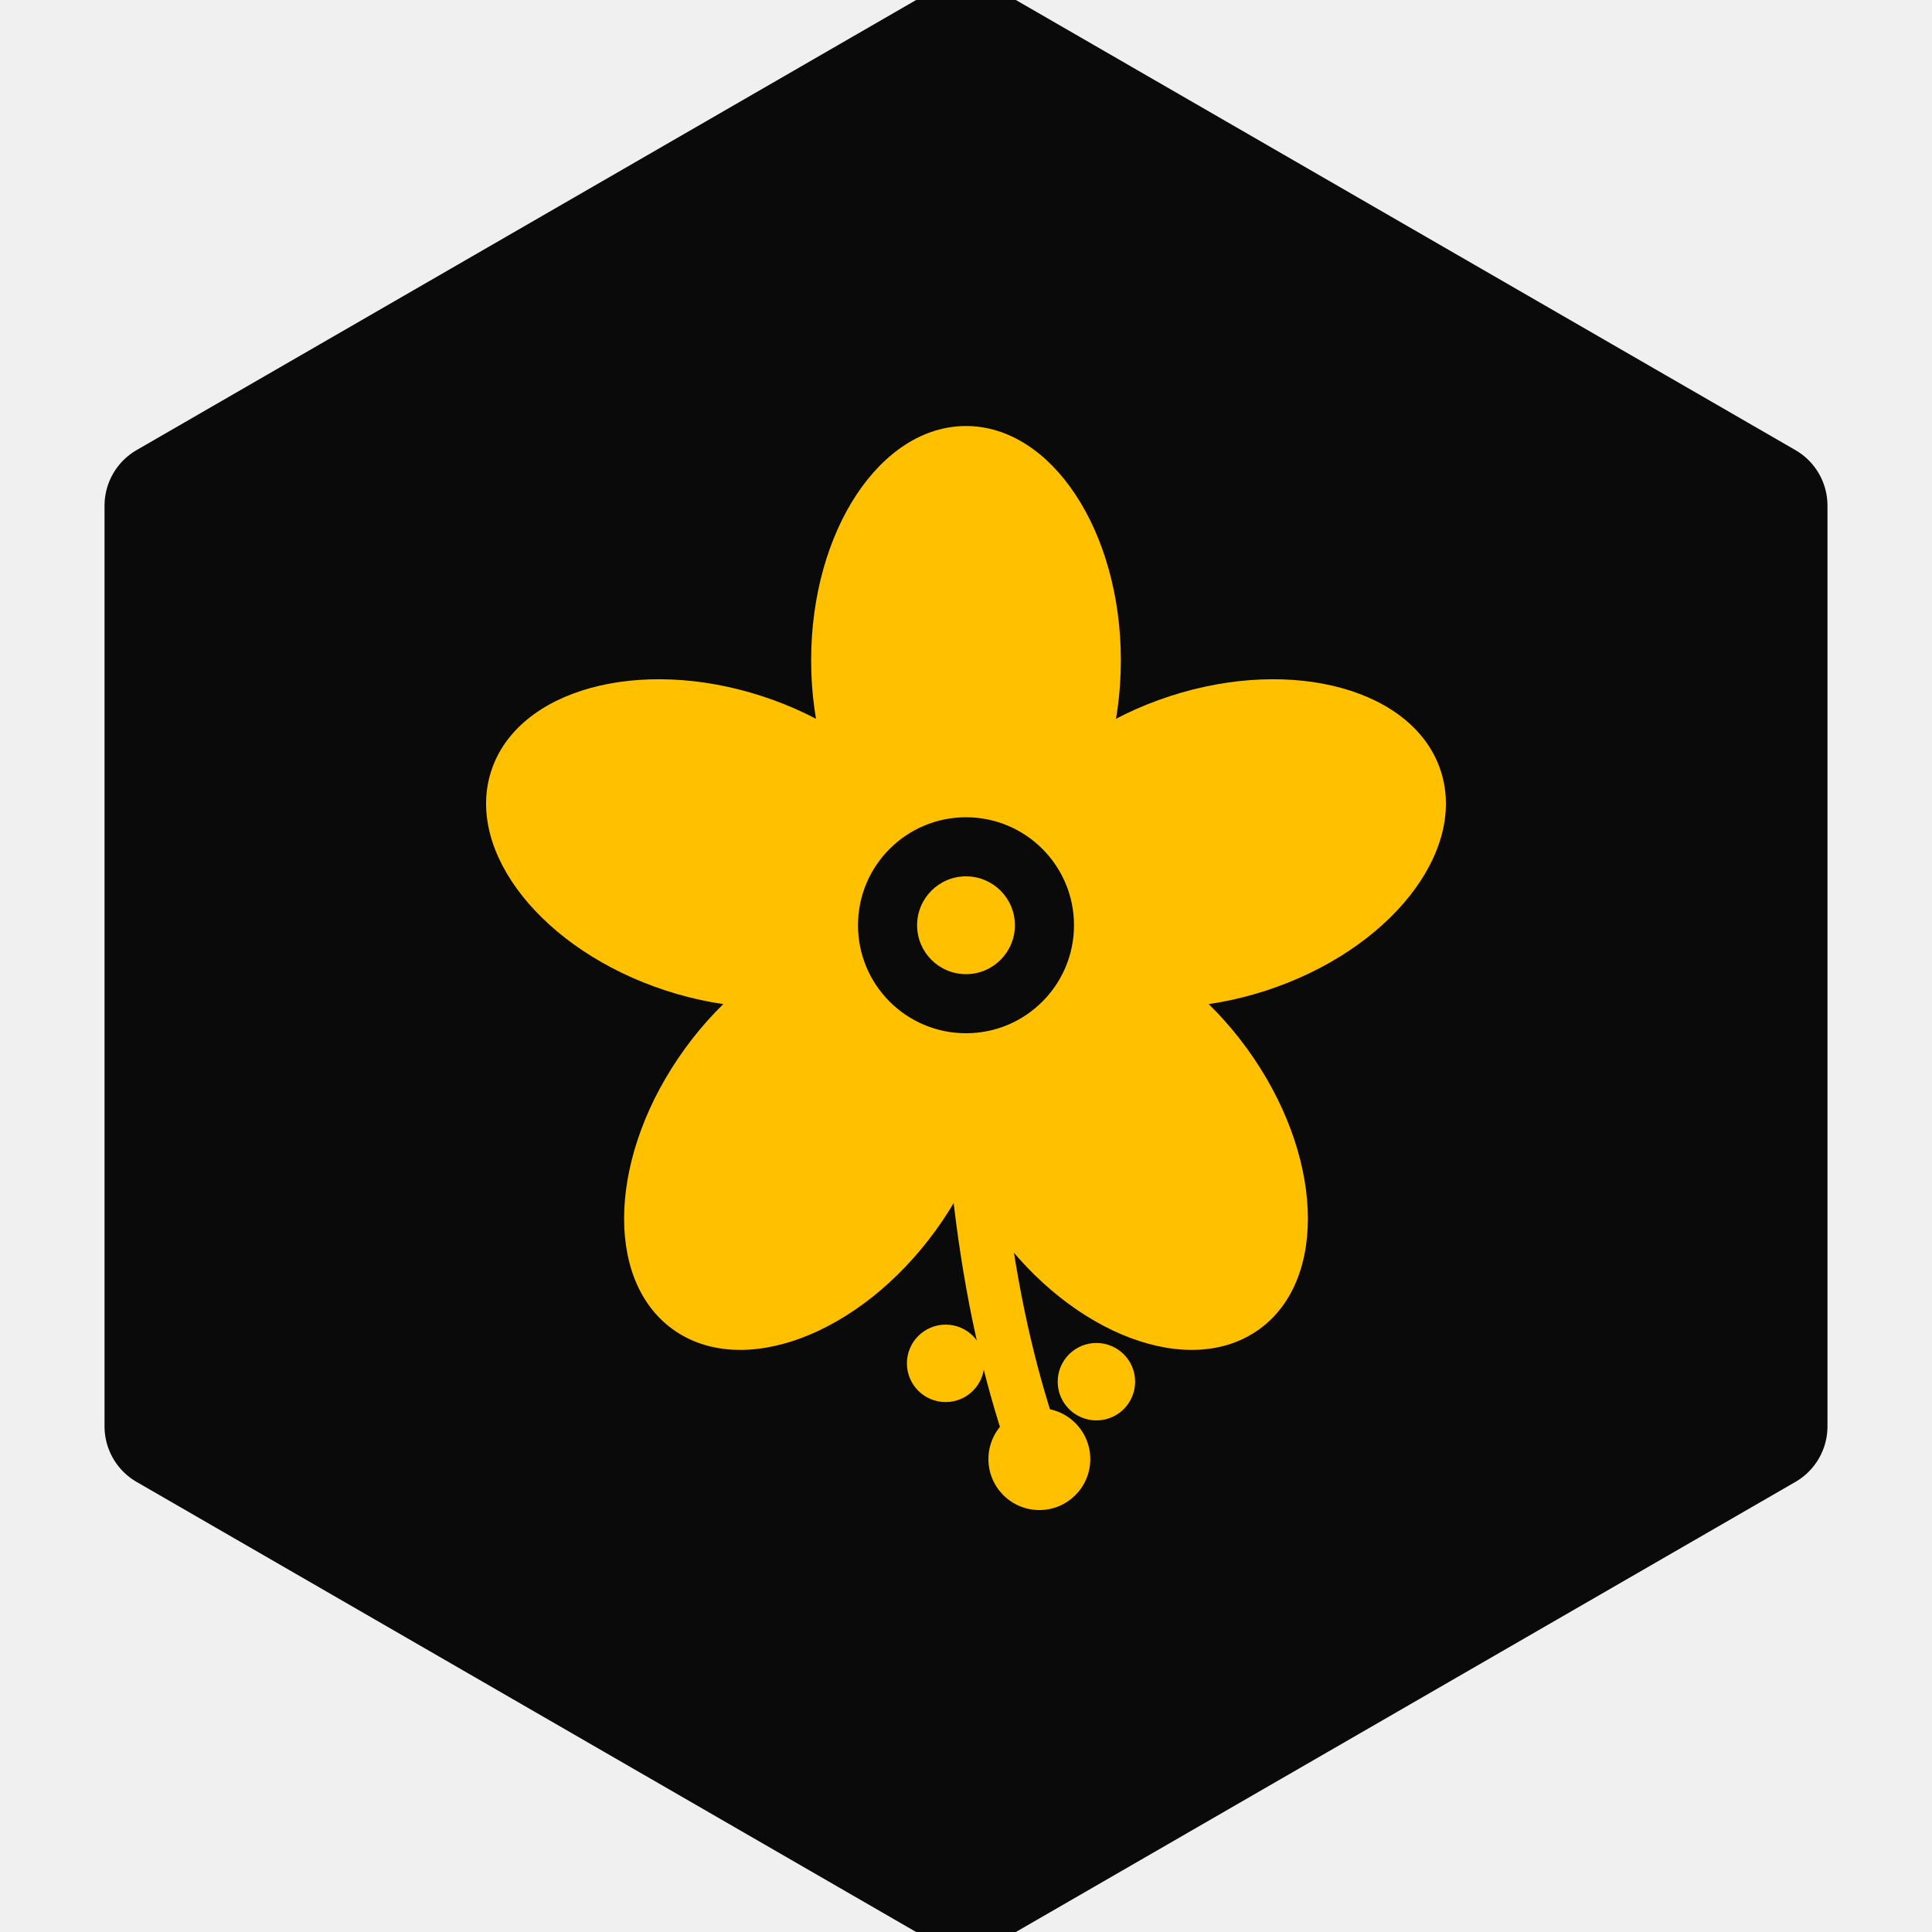
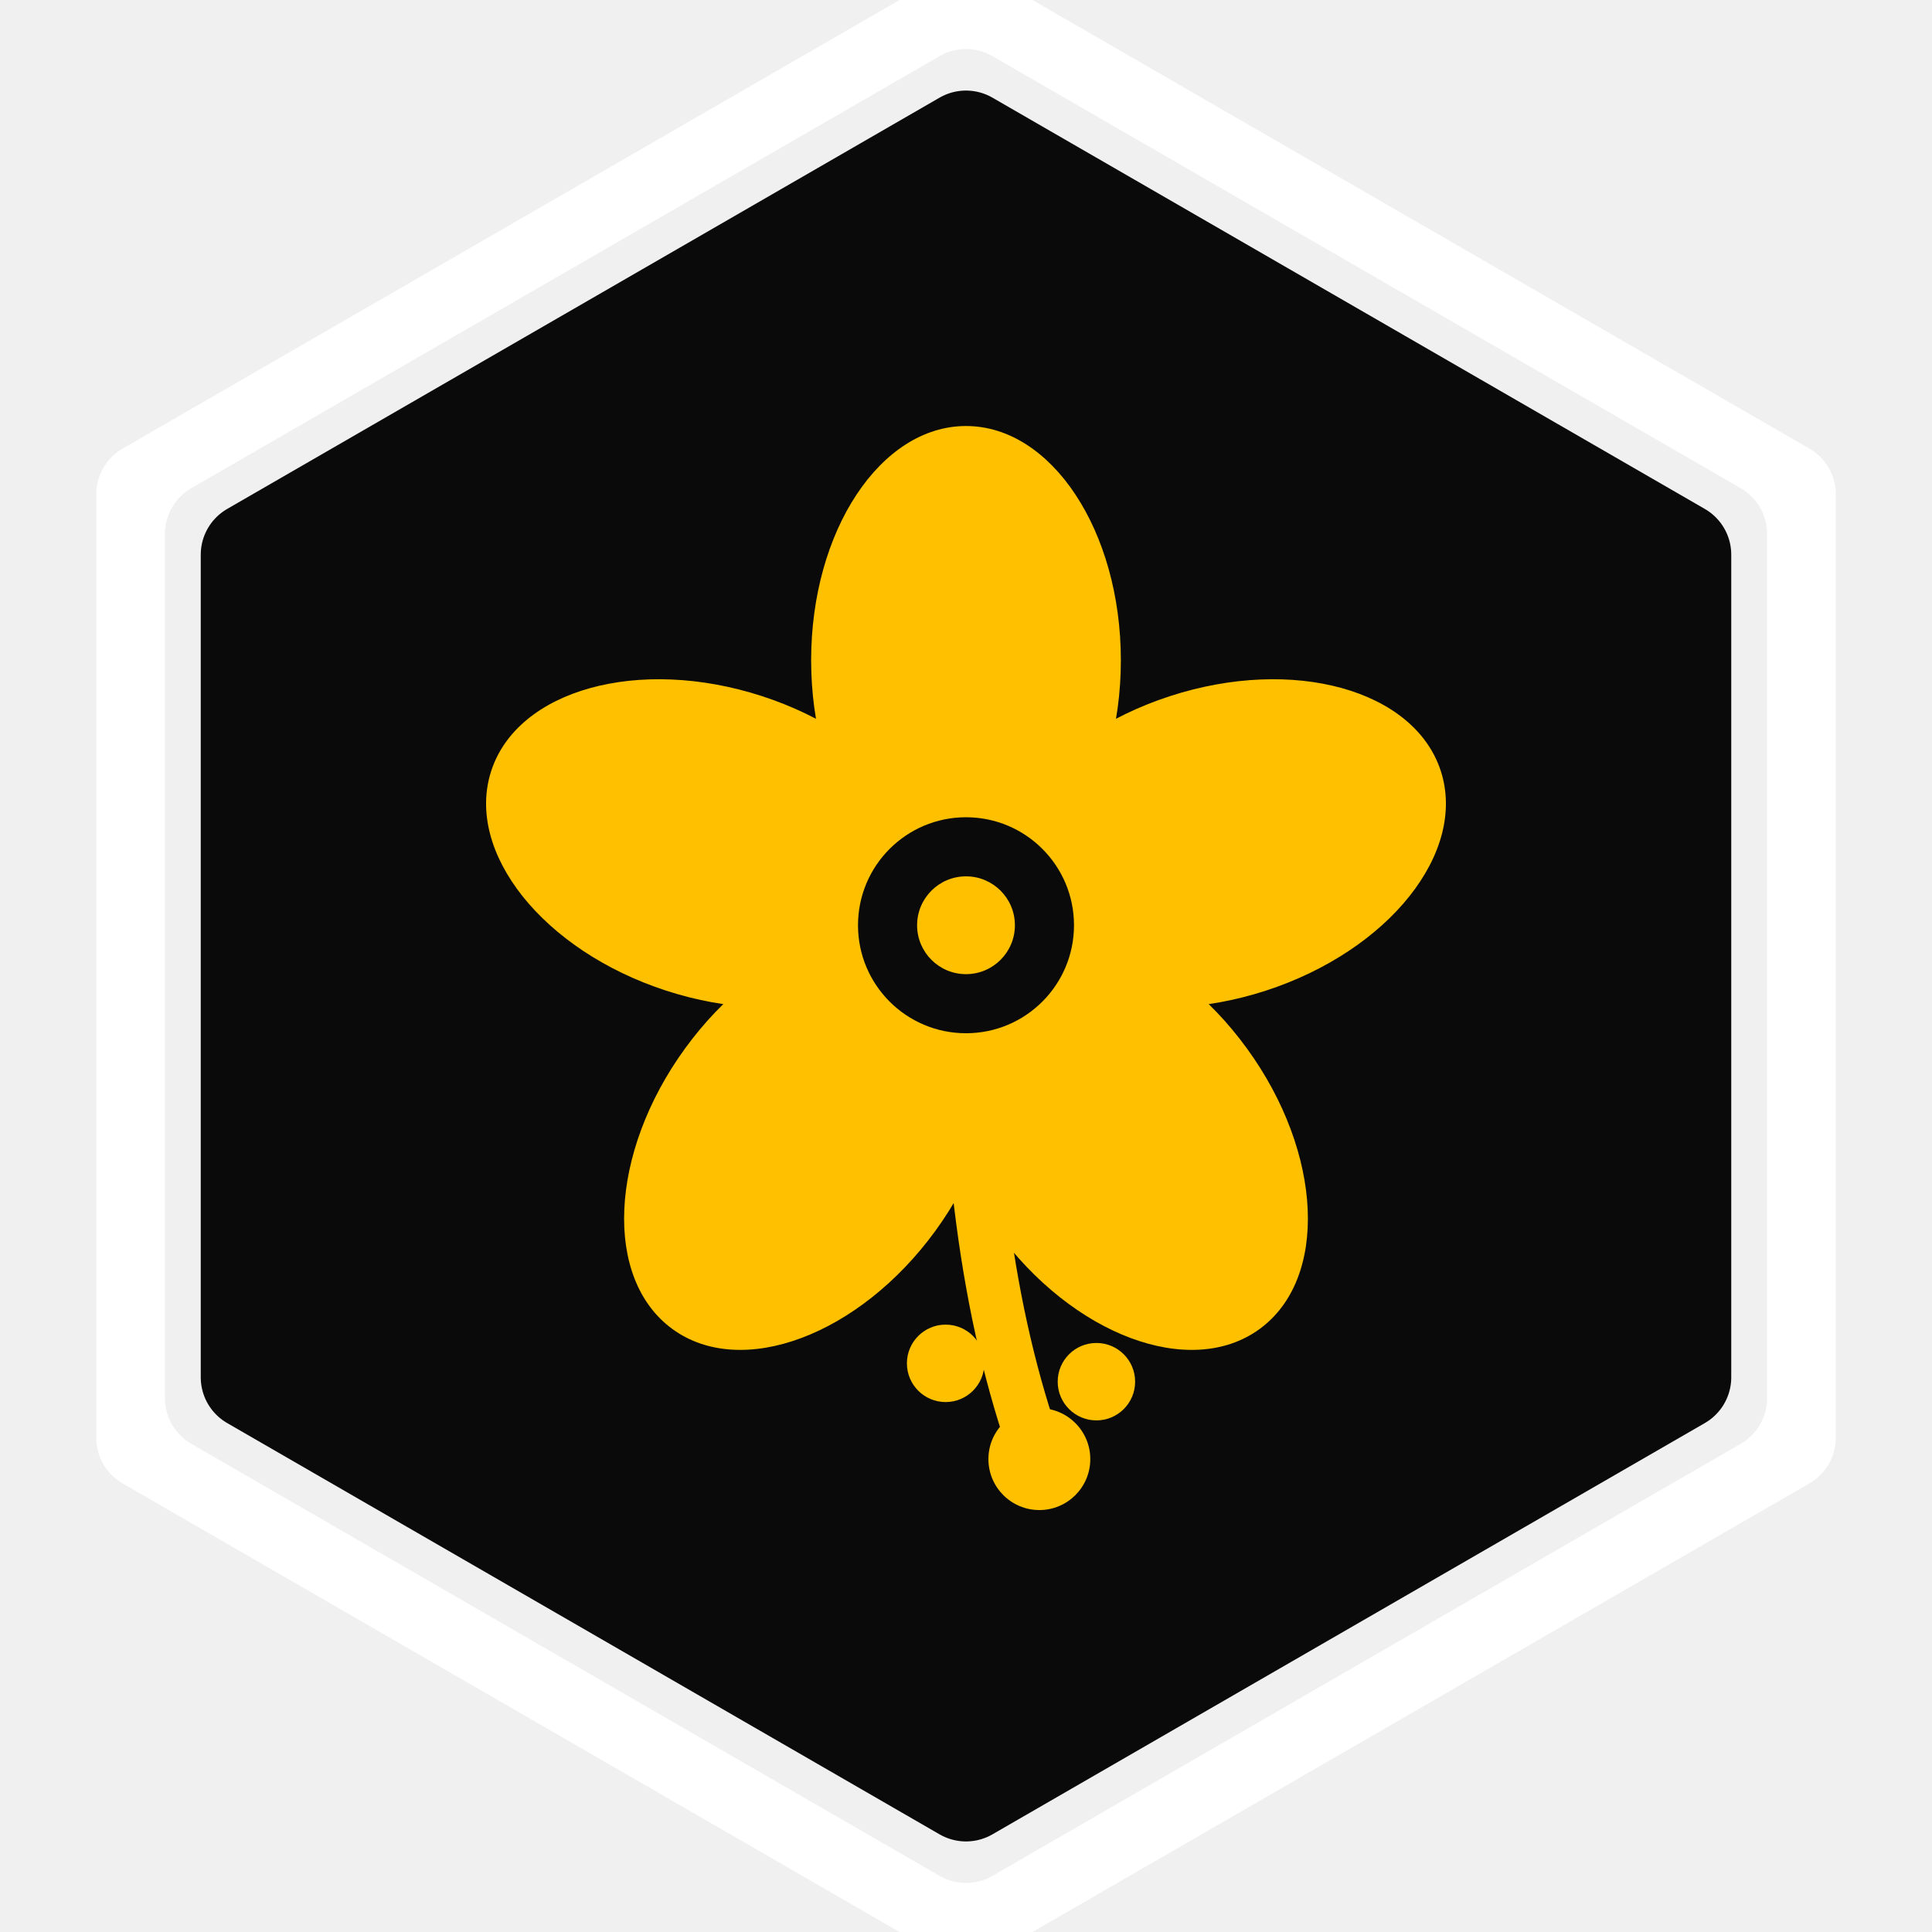
<svg xmlns="http://www.w3.org/2000/svg" width="512" height="512" viewBox="0 0 512 512">
-   <polygon points="256.0,12.0 44.7,134.0 44.7,378.0 256.0,500.0 467.3,378.0 467.3,134.0" fill="#0A0A0A" stroke="#0A0A0A" stroke-width="34" stroke-linejoin="round" />
+   <mask id="ring-i">
+     <rect width="512" height="512" fill="#000" />
+     <polygon points="256.0,6.0 39.5,131.0 39.5,381.0 256.0,506.0 472.5,381.0 472.5,131.0" fill="#fff" stroke="#fff" stroke-width="28" stroke-linejoin="round" />
+     <polygon points="256.0,27.0 57.7,141.5 57.7,370.5 256.0,485.0 454.3,370.5 454.3,141.5" fill="#000" stroke="#000" stroke-width="28" stroke-linejoin="round" />
+   </mask>
+   <rect width="512" height="512" fill="#FFFFFF" mask="url(#ring-i)" />
+   <polygon points="256.0,38.0 67.2,147.0 67.2,365.0 256.0,474.0 444.8,365.0 444.8,147.0" fill="#0A0A0A" stroke="#0A0A0A" stroke-width="28" stroke-linejoin="round" />
  <g transform="translate(83.20 94.00) scale(5.4)">
    <defs>
-       <mask id="bh">
+       <mask id="bh-i">
        <rect width="64" height="64" fill="#fff" />
        <circle cx="32" cy="28" r="5.3" fill="#000" />
      </mask>
    </defs>
-     <g mask="url(#bh)">
+     <g mask="url(#bh-i)">
      <g fill="#FFC000" transform="translate(32 28)">
        <ellipse cx="0" cy="-13" rx="7.6" ry="11.5" />
        <ellipse cx="0" cy="-13" rx="7.6" ry="11.5" transform="rotate(72)" />
        <ellipse cx="0" cy="-13" rx="7.6" ry="11.5" transform="rotate(144)" />
        <ellipse cx="0" cy="-13" rx="7.6" ry="11.5" transform="rotate(216)" />
        <ellipse cx="0" cy="-13" rx="7.6" ry="11.5" transform="rotate(288)" />
      </g>
      <path d="M32 28 C 32 39, 33 47, 35.5 54" stroke="#FFC000" stroke-width="2.6" fill="none" stroke-linecap="round" />
      <circle cx="35.6" cy="54.2" r="2.5" fill="#FFC000" />
      <circle cx="31" cy="49.5" r="1.9" fill="#FFC000" />
      <circle cx="38.4" cy="50.4" r="1.9" fill="#FFC000" />
    </g>
    <circle cx="32" cy="28" r="2.4" fill="#FFC000" />
  </g>
</svg>
